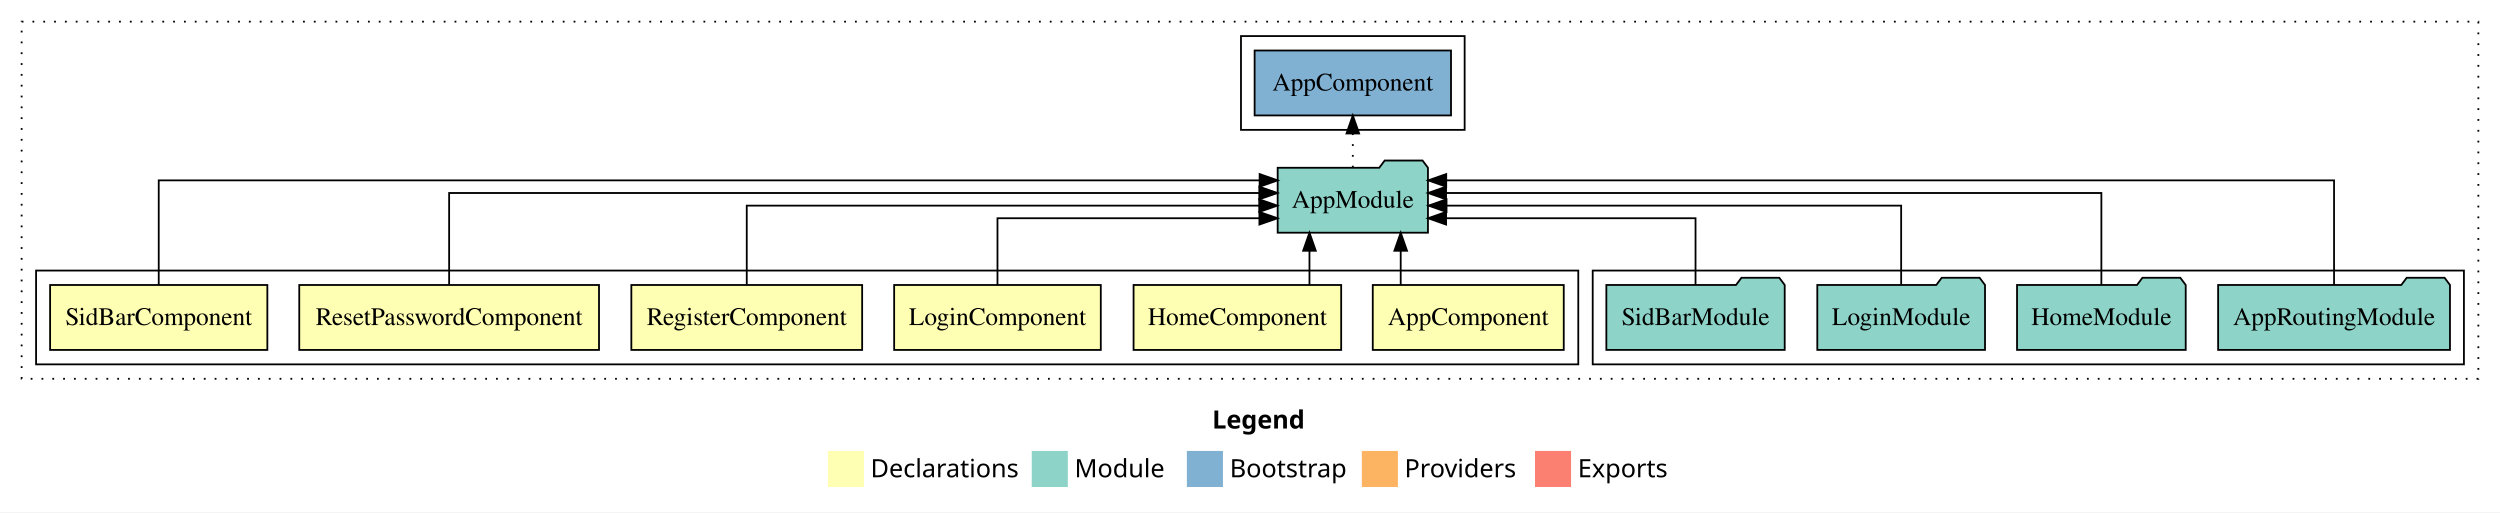
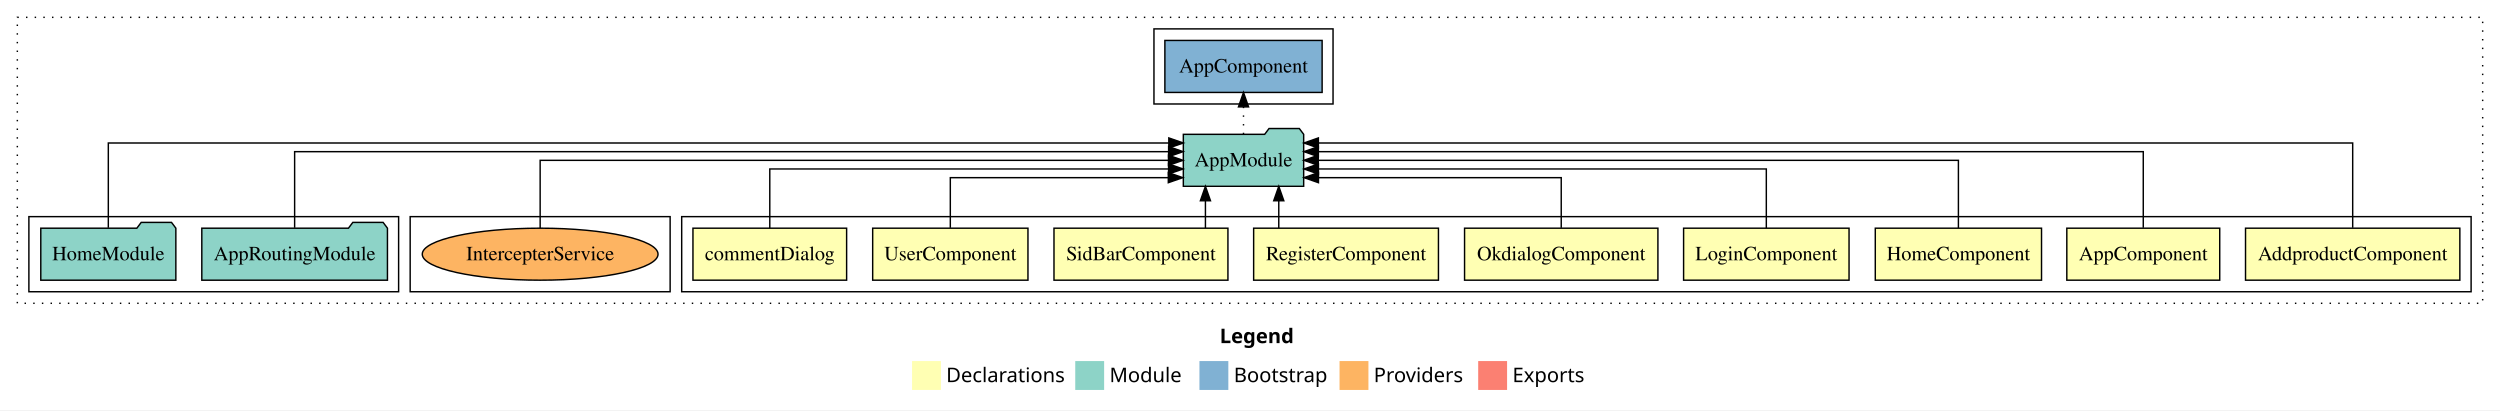
- <svg xmlns="http://www.w3.org/2000/svg" width="1386pt" height="284pt" viewBox="0.00 0.00 1386.00 284.00">
+ <svg xmlns="http://www.w3.org/2000/svg" width="1731pt" height="284pt" viewBox="0.00 0.00 1731.00 284.00">
  <g id="graph0" class="graph" transform="scale(1 1) rotate(0) translate(4 280)">
-     <polygon fill="white" stroke="transparent" points="-4,4 -4,-280 1382,-280 1382,4 -4,4" />
-     <text text-anchor="start" x="668.01" y="-42.4" font-family="sans-serif" font-weight="bold" font-size="14.00">Legend</text>
-     <polygon fill="#ffffb3" stroke="transparent" points="455,-10 455,-30 475,-30 475,-10 455,-10" />
-     <text text-anchor="start" x="478.63" y="-15.4" font-family="sans-serif" font-size="14.00">  Declarations</text>
-     <polygon fill="#8dd3c7" stroke="transparent" points="568,-10 568,-30 588,-30 588,-10 568,-10" />
-     <text text-anchor="start" x="591.73" y="-15.4" font-family="sans-serif" font-size="14.00">  Module</text>
-     <polygon fill="#80b1d3" stroke="transparent" points="654,-10 654,-30 674,-30 674,-10 654,-10" />
-     <text text-anchor="start" x="677.78" y="-15.4" font-family="sans-serif" font-size="14.00">  Bootstrap</text>
-     <polygon fill="#fdb462" stroke="transparent" points="751,-10 751,-30 771,-30 771,-10 751,-10" />
-     <text text-anchor="start" x="774.67" y="-15.4" font-family="sans-serif" font-size="14.00">  Providers</text>
-     <polygon fill="#fb8072" stroke="transparent" points="847,-10 847,-30 867,-30 867,-10 847,-10" />
-     <text text-anchor="start" x="870.73" y="-15.4" font-family="sans-serif" font-size="14.00">  Exports</text>
+     <polygon fill="white" stroke="transparent" points="-4,4 -4,-280 1727,-280 1727,4 -4,4" />
+     <text text-anchor="start" x="840.51" y="-42.4" font-family="sans-serif" font-weight="bold" font-size="14.00">Legend</text>
+     <polygon fill="#ffffb3" stroke="transparent" points="627.5,-10 627.5,-30 647.5,-30 647.5,-10 627.5,-10" />
+     <text text-anchor="start" x="651.13" y="-15.4" font-family="sans-serif" font-size="14.00">  Declarations</text>
+     <polygon fill="#8dd3c7" stroke="transparent" points="740.5,-10 740.5,-30 760.5,-30 760.5,-10 740.5,-10" />
+     <text text-anchor="start" x="764.23" y="-15.4" font-family="sans-serif" font-size="14.00">  Module</text>
+     <polygon fill="#80b1d3" stroke="transparent" points="826.5,-10 826.5,-30 846.5,-30 846.5,-10 826.5,-10" />
+     <text text-anchor="start" x="850.28" y="-15.4" font-family="sans-serif" font-size="14.00">  Bootstrap</text>
+     <polygon fill="#fdb462" stroke="transparent" points="923.5,-10 923.5,-30 943.5,-30 943.5,-10 923.5,-10" />
+     <text text-anchor="start" x="947.17" y="-15.4" font-family="sans-serif" font-size="14.00">  Providers</text>
+     <polygon fill="#fb8072" stroke="transparent" points="1019.5,-10 1019.5,-30 1039.5,-30 1039.5,-10 1019.5,-10" />
+     <text text-anchor="start" x="1043.23" y="-15.4" font-family="sans-serif" font-size="14.00">  Exports</text>
    <g id="clust1" class="cluster">
-       <polygon fill="none" stroke="black" stroke-dasharray="1,5" points="8,-70 8,-268 1370,-268 1370,-70 8,-70" />
-     </g>
-     <g id="clust9" class="cluster">
-       <polygon fill="none" stroke="black" points="879,-78 879,-130 1362,-130 1362,-78 879,-78" />
-     </g>
-     <g id="clust11" class="cluster">
-       <polygon fill="none" stroke="black" points="684,-208 684,-260 808,-260 808,-208 684,-208" />
+       <polygon fill="none" stroke="black" stroke-dasharray="1,5" points="8,-70 8,-268 1715,-268 1715,-70 8,-70" />
    </g>
    <g id="clust2" class="cluster">
-       <polygon fill="none" stroke="black" points="16,-78 16,-130 871,-130 871,-78 16,-78" />
+       <polygon fill="none" stroke="black" points="468,-78 468,-130 1707,-130 1707,-78 468,-78" />
+     </g>
+     <g id="clust15" class="cluster">
+       <polygon fill="none" stroke="black" points="280,-78 280,-130 460,-130 460,-78 280,-78" />
+     </g>
+     <g id="clust12" class="cluster">
+       <polygon fill="none" stroke="black" points="16,-78 16,-130 272,-130 272,-78 16,-78" />
+     </g>
+     <g id="clust14" class="cluster">
+       <polygon fill="none" stroke="black" points="795,-208 795,-260 919,-260 919,-208 795,-208" />
    </g>
    <g id="node1" class="node">
-       <polygon fill="#ffffb3" stroke="black" points="862.94,-122 757.06,-122 757.06,-86 862.94,-86 862.94,-122" />
-       <text text-anchor="middle" x="810" y="-99.8" font-family="Times,serif" font-size="14.00">AppComponent</text>
+       <polygon fill="#ffffb3" stroke="black" points="1699.2,-122 1550.8,-122 1550.8,-86 1699.2,-86 1699.2,-122" />
+       <text text-anchor="middle" x="1625" y="-99.8" font-family="Times,serif" font-size="14.00">AddproductComponent</text>
+     </g>
+     <g id="node10" class="node">
+       <polygon fill="#8dd3c7" stroke="black" points="898.66,-187 895.66,-191 874.66,-191 871.66,-187 815.34,-187 815.34,-151 898.66,-151 898.66,-187" />
+       <text text-anchor="middle" x="857" y="-164.8" font-family="Times,serif" font-size="14.00">AppModule</text>
+     </g>
+     <g id="edge1" class="edge">
+       <path fill="none" stroke="black" d="M1625,-122.25C1625,-145.02 1625,-181 1625,-181 1625,-181 908.84,-181 908.84,-181" />
+       <polygon fill="black" stroke="black" points="908.84,-177.5 898.84,-181 908.84,-184.5 908.84,-177.5" />
+     </g>
+     <g id="node2" class="node">
+       <polygon fill="#ffffb3" stroke="black" points="1532.94,-122 1427.06,-122 1427.06,-86 1532.94,-86 1532.94,-122" />
+       <text text-anchor="middle" x="1480" y="-99.8" font-family="Times,serif" font-size="14.00">AppComponent</text>
+     </g>
+     <g id="edge2" class="edge">
+       <path fill="none" stroke="black" d="M1480,-122.28C1480,-143.32 1480,-175 1480,-175 1480,-175 908.84,-175 908.84,-175" />
+       <polygon fill="black" stroke="black" points="908.84,-171.5 898.84,-175 908.84,-178.5 908.84,-171.5" />
+     </g>
+     <g id="node3" class="node">
+       <polygon fill="#ffffb3" stroke="black" points="1409.55,-122 1294.45,-122 1294.45,-86 1409.55,-86 1409.55,-122" />
+       <text text-anchor="middle" x="1352" y="-99.8" font-family="Times,serif" font-size="14.00">HomeComponent</text>
+     </g>
+     <g id="edge3" class="edge">
+       <path fill="none" stroke="black" d="M1352,-122.11C1352,-141.34 1352,-169 1352,-169 1352,-169 908.78,-169 908.78,-169" />
+       <polygon fill="black" stroke="black" points="908.78,-165.5 898.78,-169 908.78,-172.5 908.78,-165.5" />
+     </g>
+     <g id="node4" class="node">
+       <polygon fill="#ffffb3" stroke="black" points="1276.28,-122 1161.72,-122 1161.72,-86 1276.28,-86 1276.28,-122" />
+       <text text-anchor="middle" x="1219" y="-99.8" font-family="Times,serif" font-size="14.00">LoginComponent</text>
+     </g>
+     <g id="edge4" class="edge">
+       <path fill="none" stroke="black" d="M1219,-122.02C1219,-139.37 1219,-163 1219,-163 1219,-163 908.88,-163 908.88,-163" />
+       <polygon fill="black" stroke="black" points="908.88,-159.5 898.88,-163 908.88,-166.5 908.88,-159.5" />
+     </g>
+     <g id="node5" class="node">
+       <polygon fill="#ffffb3" stroke="black" points="1143.94,-122 1010.06,-122 1010.06,-86 1143.94,-86 1143.94,-122" />
+       <text text-anchor="middle" x="1077" y="-99.8" font-family="Times,serif" font-size="14.00">OkdialogComponent</text>
+     </g>
+     <g id="edge5" class="edge">
+       <path fill="none" stroke="black" d="M1077,-122.24C1077,-137.57 1077,-157 1077,-157 1077,-157 908.9,-157 908.9,-157" />
+       <polygon fill="black" stroke="black" points="908.9,-153.5 898.9,-157 908.9,-160.5 908.9,-153.5" />
+     </g>
+     <g id="node6" class="node">
+       <polygon fill="#ffffb3" stroke="black" points="991.98,-122 864.02,-122 864.02,-86 991.98,-86 991.98,-122" />
+       <text text-anchor="middle" x="928" y="-99.8" font-family="Times,serif" font-size="14.00">RegisterComponent</text>
+     </g>
+     <g id="edge6" class="edge">
+       <path fill="none" stroke="black" d="M881.42,-122.11C881.42,-122.11 881.42,-140.99 881.42,-140.99" />
+       <polygon fill="black" stroke="black" points="877.92,-140.99 881.42,-150.99 884.92,-140.99 877.92,-140.99" />
    </g>
    <g id="node7" class="node">
-       <polygon fill="#8dd3c7" stroke="black" points="787.66,-187 784.66,-191 763.66,-191 760.66,-187 704.34,-187 704.34,-151 787.66,-151 787.66,-187" />
-       <text text-anchor="middle" x="746" y="-164.8" font-family="Times,serif" font-size="14.00">AppModule</text>
+       <polygon fill="#ffffb3" stroke="black" points="846.22,-122 725.78,-122 725.78,-86 846.22,-86 846.22,-122" />
+       <text text-anchor="middle" x="786" y="-99.8" font-family="Times,serif" font-size="14.00">SidBarComponent</text>
    </g>
-     <g id="edge1" class="edge">
-       <path fill="none" stroke="black" d="M772.55,-122.11C772.55,-122.11 772.55,-140.99 772.55,-140.99" />
-       <polygon fill="black" stroke="black" points="769.05,-140.99 772.55,-150.99 776.05,-140.99 769.05,-140.99" />
+     <g id="edge7" class="edge">
+       <path fill="none" stroke="black" d="M830.64,-122.11C830.64,-122.11 830.64,-140.99 830.64,-140.99" />
+       <polygon fill="black" stroke="black" points="827.14,-140.99 830.64,-150.99 834.14,-140.99 827.14,-140.99" />
    </g>
-     <g id="node2" class="node">
-       <polygon fill="#ffffb3" stroke="black" points="739.55,-122 624.45,-122 624.45,-86 739.55,-86 739.55,-122" />
-       <text text-anchor="middle" x="682" y="-99.8" font-family="Times,serif" font-size="14.00">HomeComponent</text>
+     <g id="node8" class="node">
+       <polygon fill="#ffffb3" stroke="black" points="707.76,-122 600.24,-122 600.24,-86 707.76,-86 707.76,-122" />
+       <text text-anchor="middle" x="654" y="-99.8" font-family="Times,serif" font-size="14.00">UserComponent</text>
    </g>
-     <g id="edge2" class="edge">
-       <path fill="none" stroke="black" d="M721.97,-122.11C721.97,-122.11 721.97,-140.99 721.97,-140.99" />
-       <polygon fill="black" stroke="black" points="718.47,-140.99 721.97,-150.99 725.47,-140.99 718.47,-140.99" />
+     <g id="edge8" class="edge">
+       <path fill="none" stroke="black" d="M654,-122.24C654,-137.57 654,-157 654,-157 654,-157 804.94,-157 804.94,-157" />
+       <polygon fill="black" stroke="black" points="804.94,-160.5 814.94,-157 804.94,-153.5 804.94,-160.5" />
    </g>
-     <g id="node3" class="node">
-       <polygon fill="#ffffb3" stroke="black" points="606.28,-122 491.72,-122 491.72,-86 606.28,-86 606.28,-122" />
-       <text text-anchor="middle" x="549" y="-99.8" font-family="Times,serif" font-size="14.00">LoginComponent</text>
+     <g id="node9" class="node">
+       <polygon fill="#ffffb3" stroke="black" points="582.2,-122 475.8,-122 475.8,-86 582.2,-86 582.2,-122" />
+       <text text-anchor="middle" x="529" y="-99.8" font-family="Times,serif" font-size="14.00">commentDialog</text>
    </g>
-     <g id="edge3" class="edge">
-       <path fill="none" stroke="black" d="M549,-122.01C549,-138.05 549,-159 549,-159 549,-159 694.22,-159 694.22,-159" />
-       <polygon fill="black" stroke="black" points="694.22,-162.5 704.22,-159 694.22,-155.5 694.22,-162.5" />
+     <g id="edge9" class="edge">
+       <path fill="none" stroke="black" d="M529,-122.02C529,-139.37 529,-163 529,-163 529,-163 805.13,-163 805.13,-163" />
+       <polygon fill="black" stroke="black" points="805.13,-166.5 815.13,-163 805.13,-159.5 805.13,-166.5" />
    </g>
-     <g id="node4" class="node">
-       <polygon fill="#ffffb3" stroke="black" points="473.98,-122 346.02,-122 346.02,-86 473.98,-86 473.98,-122" />
-       <text text-anchor="middle" x="410" y="-99.8" font-family="Times,serif" font-size="14.00">RegisterComponent</text>
+     <g id="node13" class="node">
+       <polygon fill="#80b1d3" stroke="black" points="911.44,-252 802.56,-252 802.56,-216 911.44,-216 911.44,-252" />
+       <text text-anchor="middle" x="857" y="-229.8" font-family="Times,serif" font-size="14.00">AppComponent </text>
    </g>
-     <g id="edge4" class="edge">
-       <path fill="none" stroke="black" d="M410,-122.27C410,-140.56 410,-166 410,-166 410,-166 694.12,-166 694.12,-166" />
-       <polygon fill="black" stroke="black" points="694.12,-169.5 704.12,-166 694.12,-162.5 694.12,-169.5" />
+     <g id="edge12" class="edge">
+       <path fill="none" stroke="black" stroke-dasharray="1,5" d="M857,-187.11C857,-187.11 857,-205.99 857,-205.99" />
+       <polygon fill="black" stroke="black" points="853.5,-205.99 857,-215.99 860.5,-205.99 853.5,-205.99" />
    </g>
-     <g id="node5" class="node">
-       <polygon fill="#ffffb3" stroke="black" points="328.09,-122 161.91,-122 161.91,-86 328.09,-86 328.09,-122" />
-       <text text-anchor="middle" x="245" y="-99.8" font-family="Times,serif" font-size="14.00">ResetPasswordComponent</text>
+     <g id="node11" class="node">
+       <polygon fill="#8dd3c7" stroke="black" points="264.27,-122 261.27,-126 240.27,-126 237.27,-122 135.73,-122 135.73,-86 264.27,-86 264.27,-122" />
+       <text text-anchor="middle" x="200" y="-99.8" font-family="Times,serif" font-size="14.00">AppRoutingModule</text>
    </g>
-     <g id="edge5" class="edge">
-       <path fill="none" stroke="black" d="M245,-122.13C245,-142.57 245,-173 245,-173 245,-173 694.15,-173 694.15,-173" />
-       <polygon fill="black" stroke="black" points="694.15,-176.5 704.15,-173 694.15,-169.5 694.15,-176.5" />
-     </g>
-     <g id="node6" class="node">
-       <polygon fill="#ffffb3" stroke="black" points="144.22,-122 23.78,-122 23.78,-86 144.22,-86 144.22,-122" />
-       <text text-anchor="middle" x="84" y="-99.8" font-family="Times,serif" font-size="14.00">SidBarComponent</text>
-     </g>
-     <g id="edge6" class="edge">
-       <path fill="none" stroke="black" d="M84,-122.01C84,-144.49 84,-180 84,-180 84,-180 694.34,-180 694.34,-180" />
-       <polygon fill="black" stroke="black" points="694.34,-183.5 704.34,-180 694.34,-176.5 694.34,-183.5" />
+     <g id="edge10" class="edge">
+       <path fill="none" stroke="black" d="M200,-122.28C200,-143.32 200,-175 200,-175 200,-175 805.15,-175 805.15,-175" />
+       <polygon fill="black" stroke="black" points="805.15,-178.5 815.15,-175 805.15,-171.5 805.15,-178.5" />
    </g>
    <g id="node12" class="node">
-       <polygon fill="#80b1d3" stroke="black" points="800.44,-252 691.56,-252 691.56,-216 800.44,-216 800.44,-252" />
-       <text text-anchor="middle" x="746" y="-229.8" font-family="Times,serif" font-size="14.00">AppComponent </text>
+       <polygon fill="#8dd3c7" stroke="black" points="117.76,-122 114.76,-126 93.76,-126 90.76,-122 24.24,-122 24.24,-86 117.76,-86 117.76,-122" />
+       <text text-anchor="middle" x="71" y="-99.8" font-family="Times,serif" font-size="14.00">HomeModule</text>
    </g>
    <g id="edge11" class="edge">
-       <path fill="none" stroke="black" stroke-dasharray="1,5" d="M746,-187.11C746,-187.11 746,-205.99 746,-205.99" />
-       <polygon fill="black" stroke="black" points="742.5,-205.99 746,-215.99 749.5,-205.99 742.5,-205.99" />
+       <path fill="none" stroke="black" d="M71,-122.25C71,-145.02 71,-181 71,-181 71,-181 805.3,-181 805.3,-181" />
+       <polygon fill="black" stroke="black" points="805.3,-184.5 815.3,-181 805.3,-177.5 805.3,-184.5" />
    </g>
-     <g id="node8" class="node">
-       <polygon fill="#8dd3c7" stroke="black" points="1354.27,-122 1351.27,-126 1330.27,-126 1327.27,-122 1225.73,-122 1225.73,-86 1354.27,-86 1354.27,-122" />
-       <text text-anchor="middle" x="1290" y="-99.8" font-family="Times,serif" font-size="14.00">AppRoutingModule</text>
+     <g id="node14" class="node">
+       <ellipse fill="#fdb462" stroke="black" cx="370" cy="-104" rx="81.62" ry="18" />
+       <text text-anchor="middle" x="370" y="-99.8" font-family="Times,serif" font-size="14.00">IntercepterService</text>
    </g>
-     <g id="edge7" class="edge">
-       <path fill="none" stroke="black" d="M1290,-122.01C1290,-144.49 1290,-180 1290,-180 1290,-180 797.78,-180 797.78,-180" />
-       <polygon fill="black" stroke="black" points="797.78,-176.5 787.78,-180 797.78,-183.5 797.78,-176.5" />
-     </g>
-     <g id="node9" class="node">
-       <polygon fill="#8dd3c7" stroke="black" points="1207.76,-122 1204.76,-126 1183.76,-126 1180.76,-122 1114.24,-122 1114.24,-86 1207.76,-86 1207.76,-122" />
-       <text text-anchor="middle" x="1161" y="-99.8" font-family="Times,serif" font-size="14.00">HomeModule</text>
-     </g>
-     <g id="edge8" class="edge">
-       <path fill="none" stroke="black" d="M1161,-122.13C1161,-142.57 1161,-173 1161,-173 1161,-173 797.69,-173 797.69,-173" />
-       <polygon fill="black" stroke="black" points="797.69,-169.5 787.69,-173 797.69,-176.5 797.69,-169.5" />
-     </g>
-     <g id="node10" class="node">
-       <polygon fill="#8dd3c7" stroke="black" points="1096.49,-122 1093.49,-126 1072.49,-126 1069.49,-122 1003.51,-122 1003.51,-86 1096.49,-86 1096.49,-122" />
-       <text text-anchor="middle" x="1050" y="-99.8" font-family="Times,serif" font-size="14.00">LoginModule</text>
-     </g>
-     <g id="edge9" class="edge">
-       <path fill="none" stroke="black" d="M1050,-122.27C1050,-140.56 1050,-166 1050,-166 1050,-166 797.95,-166 797.95,-166" />
-       <polygon fill="black" stroke="black" points="797.95,-162.5 787.95,-166 797.95,-169.5 797.95,-162.5" />
-     </g>
-     <g id="node11" class="node">
-       <polygon fill="#8dd3c7" stroke="black" points="985.44,-122 982.44,-126 961.44,-126 958.44,-122 886.56,-122 886.56,-86 985.44,-86 985.44,-122" />
-       <text text-anchor="middle" x="936" y="-99.8" font-family="Times,serif" font-size="14.00">SidBarModule</text>
-     </g>
-     <g id="edge10" class="edge">
-       <path fill="none" stroke="black" d="M936,-122.01C936,-138.05 936,-159 936,-159 936,-159 797.7,-159 797.7,-159" />
-       <polygon fill="black" stroke="black" points="797.7,-155.5 787.7,-159 797.7,-162.5 797.7,-155.5" />
+     <g id="edge13" class="edge">
+       <path fill="none" stroke="black" d="M370,-122.11C370,-141.34 370,-169 370,-169 370,-169 805.06,-169 805.06,-169" />
+       <polygon fill="black" stroke="black" points="805.06,-172.5 815.06,-169 805.06,-165.5 805.06,-172.5" />
    </g>
  </g>
</svg>
